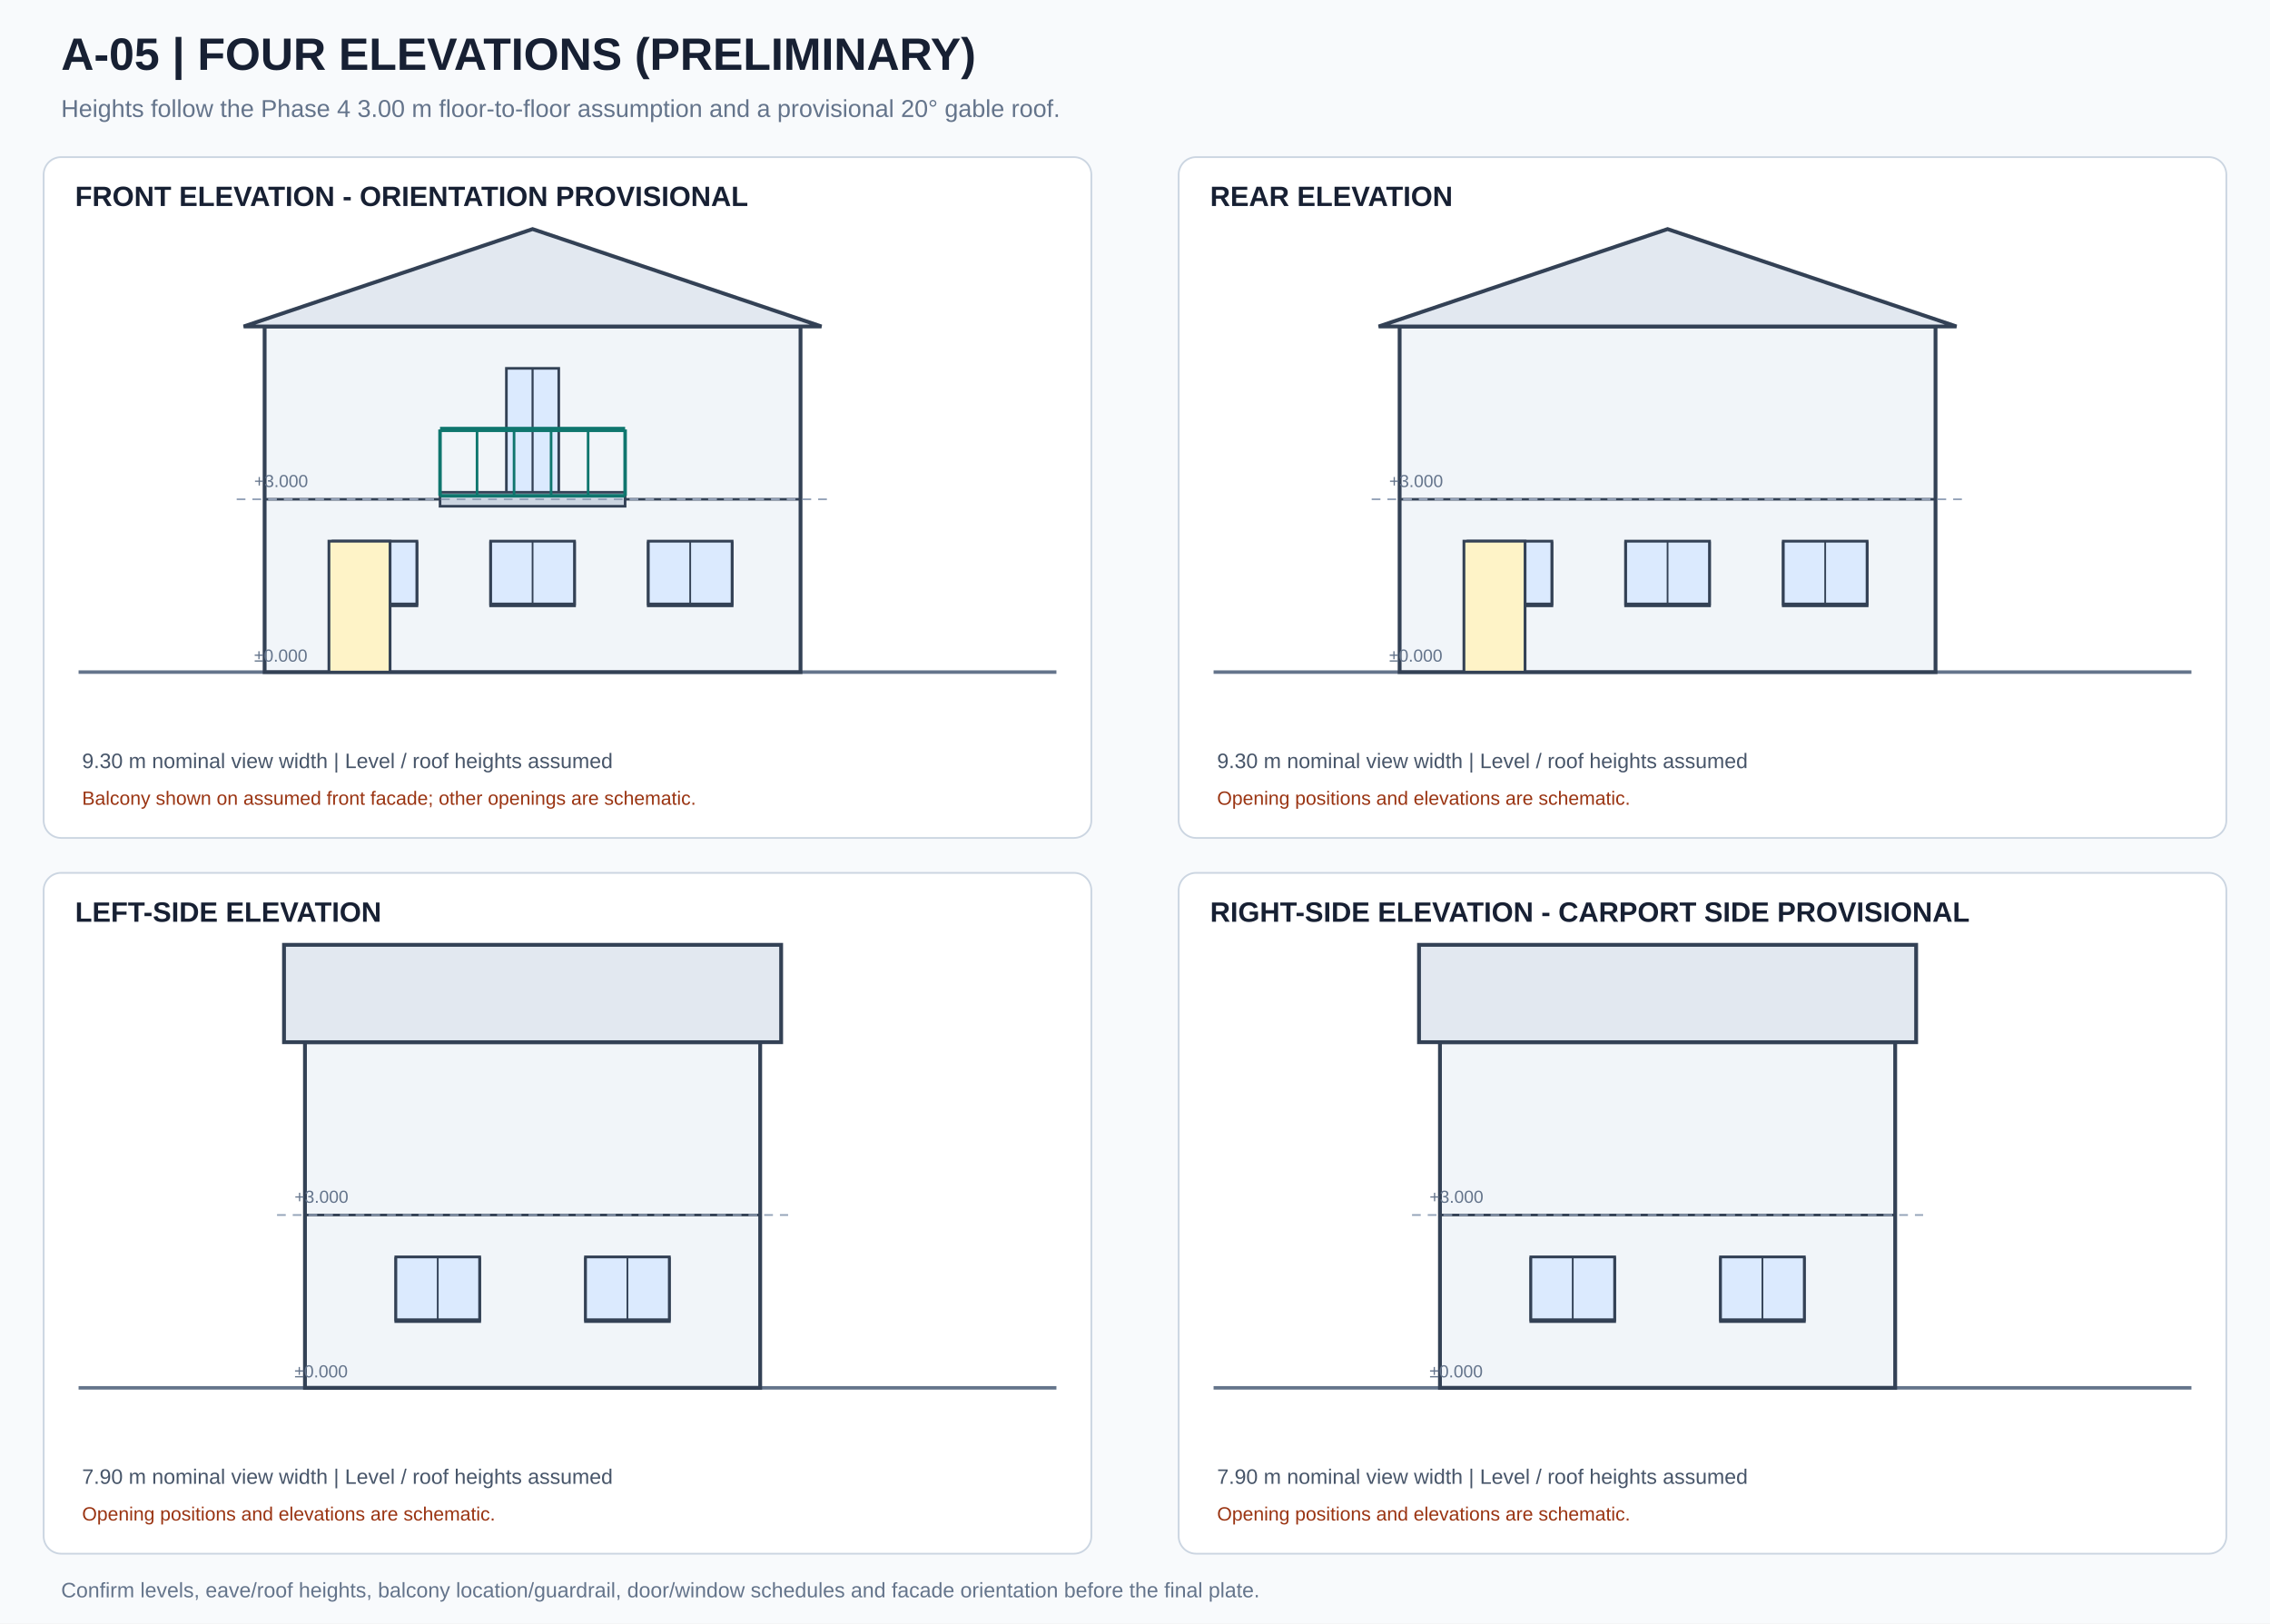
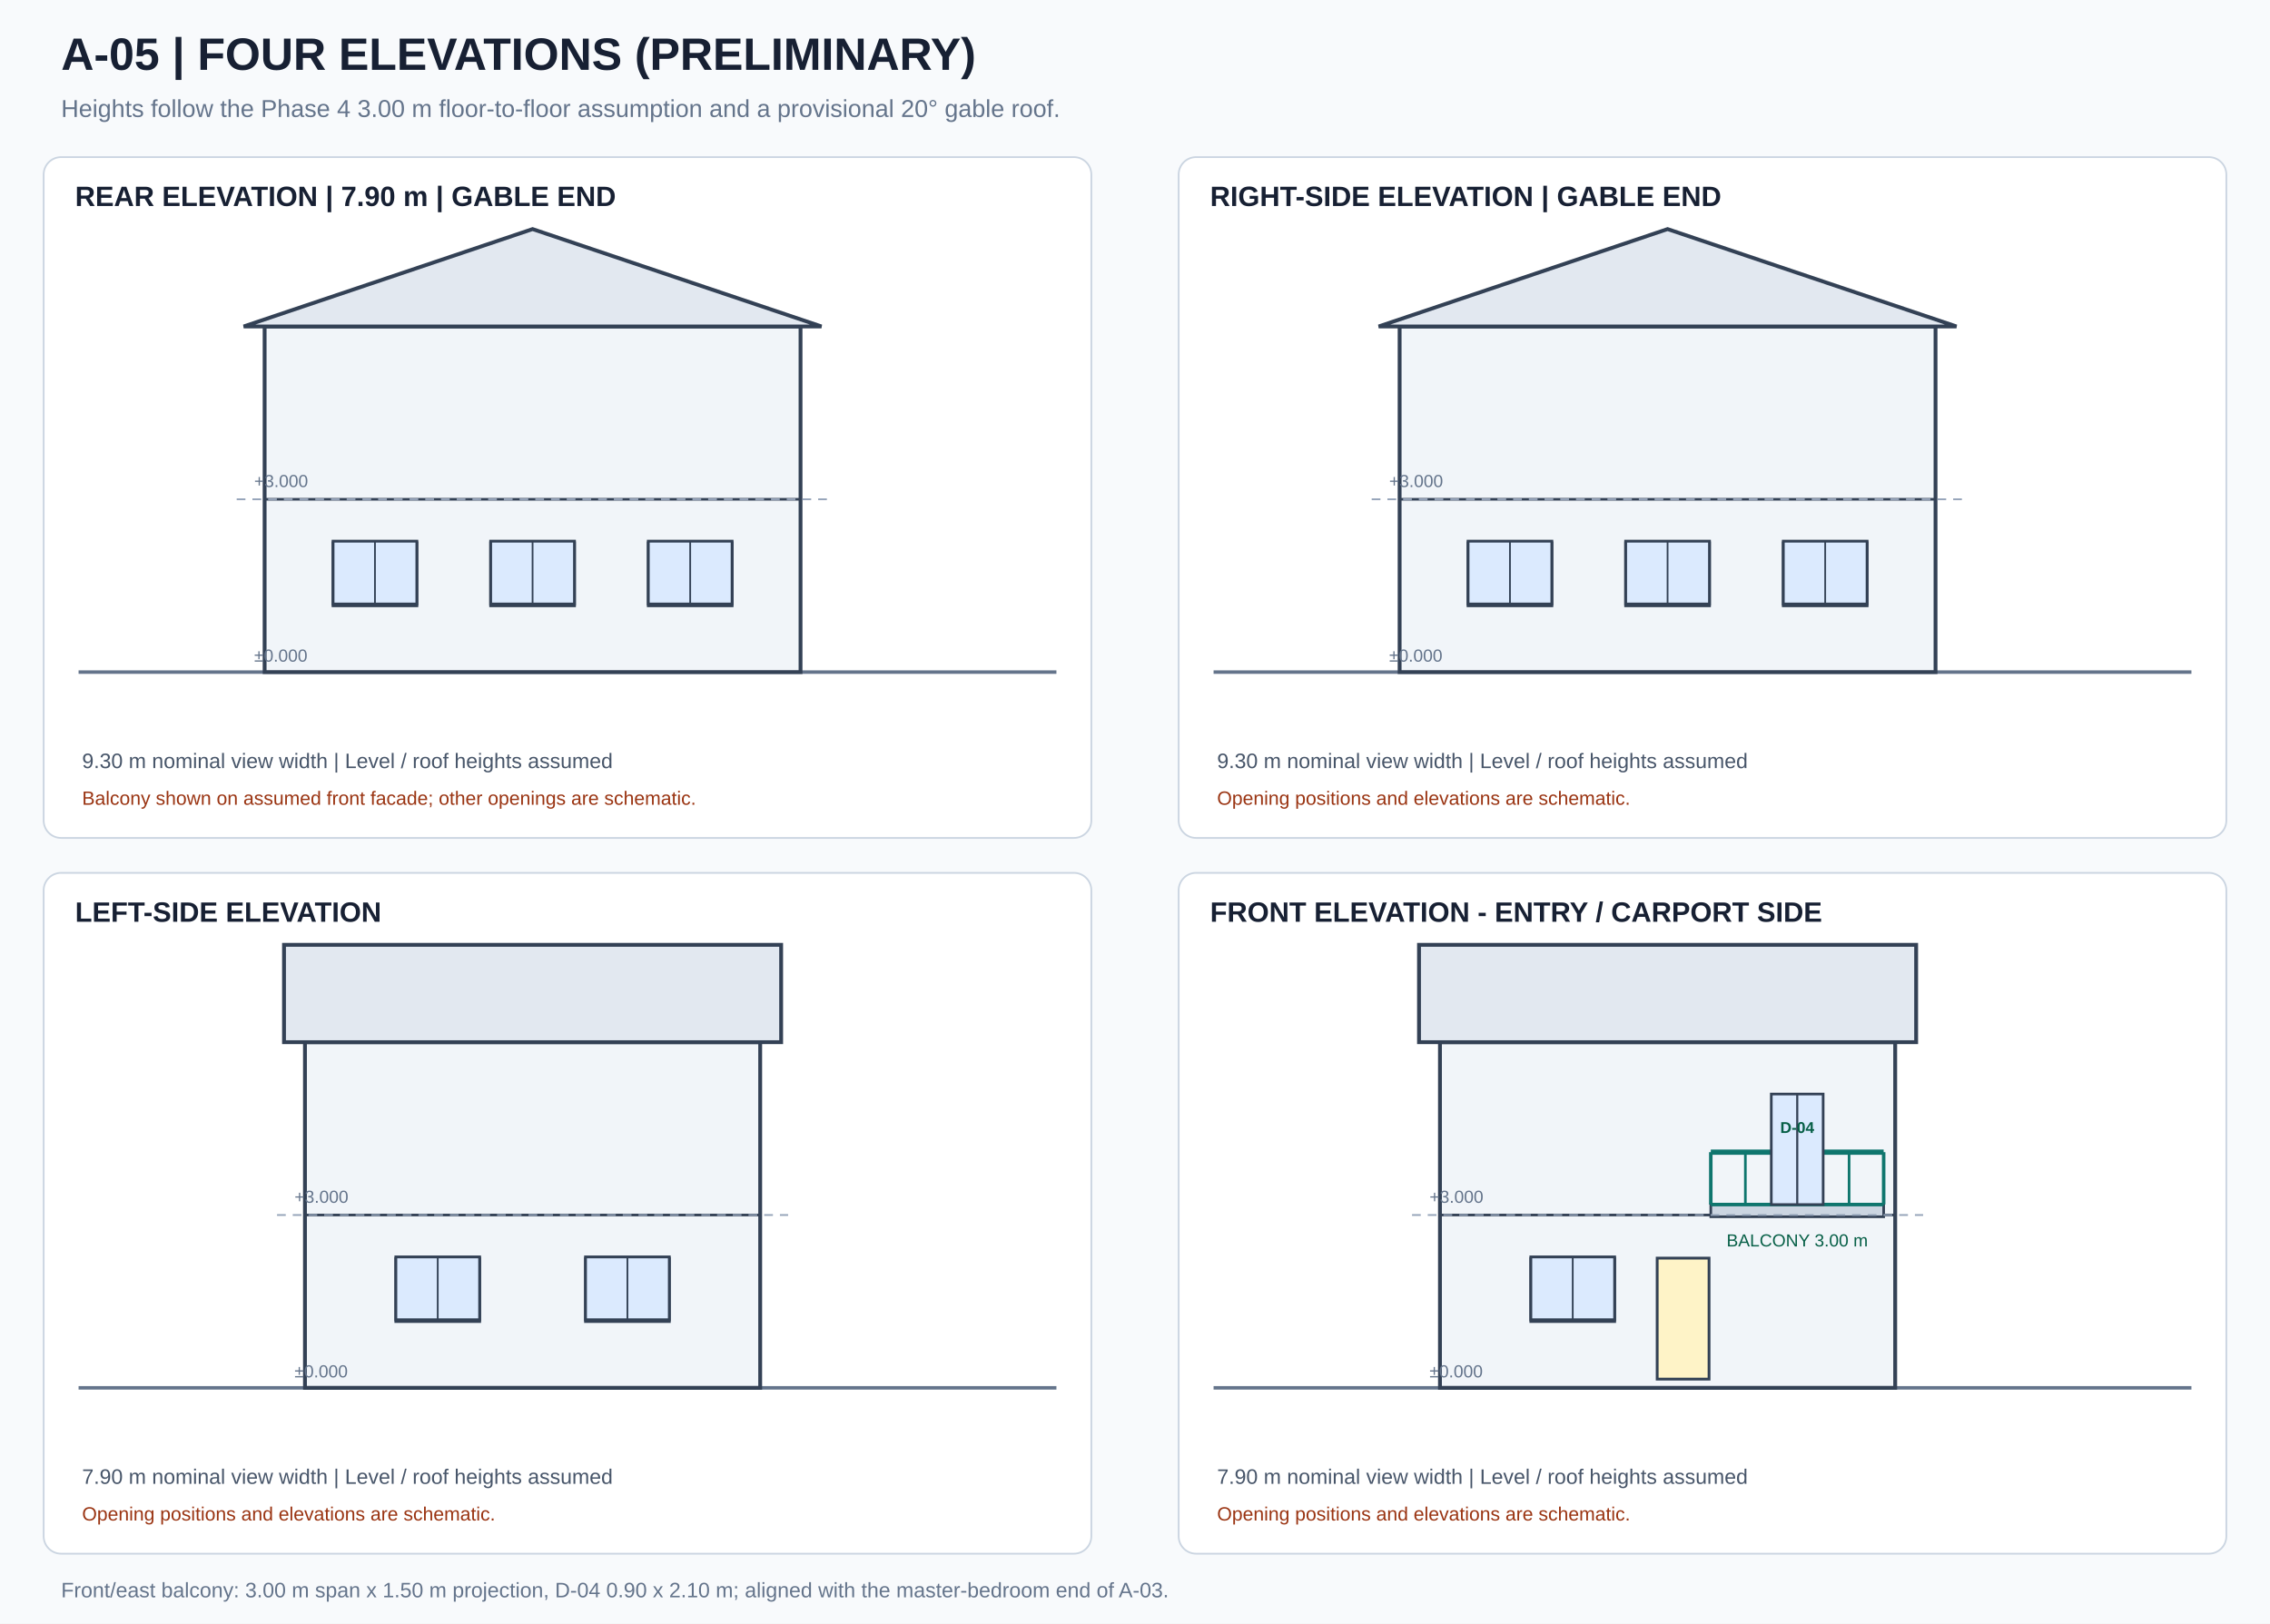
- <svg xmlns="http://www.w3.org/2000/svg" width="1300" height="930" viewBox="0 0 1300 930" role="img" aria-labelledby="title desc">
+ <svg xmlns="http://www.w3.org/2000/svg" data-front-facade="east" data-balcony-width-m="3.00" data-balcony-projection-m="1.50" data-balcony-offset-m="0.20" width="1300" height="930" viewBox="0 0 1300 930" role="img" aria-labelledby="title desc">
  <style>text{font-family:Arial,Helvetica,sans-serif}.title{font-size:26px;font-weight:700;fill:#172033}.sub{font-size:14px;fill:#64748b}</style>
  <rect width="1300" height="930" fill="#f8fafc" />
  <text class="title" x="35" y="40">A-05 | FOUR ELEVATIONS (PRELIMINARY)</text>
  <text class="sub" x="35" y="67">Heights follow the Phase 4 3.00 m floor-to-floor assumption and a provisional 20° gable roof.</text>
  <g>
    <rect x="25" y="90" width="600" height="390" rx="10" fill="#ffffff" stroke="#cbd5e1" />
-     <text x="43" y="118" font-size="16" font-weight="700" fill="#172033">FRONT ELEVATION - ORIENTATION PROVISIONAL</text>
+     <text x="43" y="118" font-size="16" font-weight="700" fill="#172033">REAR ELEVATION | 7.90 m | GABLE END</text>
    <line x1="45" y1="385" x2="605" y2="385" stroke="#64748b" stroke-width="2" />
    <rect x="151.55" y="187" width="306.9" height="198" fill="#f1f5f9" stroke="#334155" stroke-width="2.2" />
    <line x1="151.55" y1="286" x2="458.45" y2="286" stroke="#334155" stroke-width="1.5" />
-     <rect x="290" y="211" width="30" height="73" fill="#dbeafe" stroke="#334155" stroke-width="1.5" />
-     <line x1="305" y1="211" x2="305" y2="284" stroke="#334155" stroke-width="1.2" />
-     <rect x="252" y="282" width="106" height="8" fill="#cbd5e1" stroke="#334155" stroke-width="1.5" />
-     <line x1="252" y1="246" x2="358" y2="246" stroke="#0f766e" stroke-width="3" />
-     <line x1="252" y1="246" x2="252" y2="284" stroke="#0f766e" stroke-width="2" />
-     <line x1="273.2" y1="246" x2="273.2" y2="284" stroke="#0f766e" stroke-width="1.5" />
-     <line x1="294.4" y1="246" x2="294.4" y2="284" stroke="#0f766e" stroke-width="1.5" />
-     <line x1="315.6" y1="246" x2="315.6" y2="284" stroke="#0f766e" stroke-width="1.5" />
-     <line x1="336.8" y1="246" x2="336.8" y2="284" stroke="#0f766e" stroke-width="1.5" />
-     <line x1="358" y1="246" x2="358" y2="284" stroke="#0f766e" stroke-width="2" />
-     <line x1="252" y1="284" x2="358" y2="284" stroke="#0f766e" stroke-width="2" />
    <path d="M139.55 187 L305 131.23 L470.45 187 Z" fill="#e2e8f0" stroke="#334155" stroke-width="2.2" />
    <rect x="190.735" y="311" width="48" height="36" fill="#dbeafe" stroke="#334155" stroke-width="1.6" />
    <line x1="214.735" y1="311" x2="214.735" y2="347" stroke="#334155" />
    <rect x="190.735" y="310" width="48" height="36" fill="#dbeafe" stroke="#334155" stroke-width="1.6" />
    <line x1="214.735" y1="310" x2="214.735" y2="346" stroke="#334155" />
    <rect x="281" y="311" width="48" height="36" fill="#dbeafe" stroke="#334155" stroke-width="1.6" />
    <line x1="305" y1="311" x2="305" y2="347" stroke="#334155" />
    <rect x="281" y="310" width="48" height="36" fill="#dbeafe" stroke="#334155" stroke-width="1.6" />
    <line x1="305" y1="310" x2="305" y2="346" stroke="#334155" />
    <rect x="371.265" y="311" width="48" height="36" fill="#dbeafe" stroke="#334155" stroke-width="1.6" />
    <line x1="395.265" y1="311" x2="395.265" y2="347" stroke="#334155" />
    <rect x="371.265" y="310" width="48" height="36" fill="#dbeafe" stroke="#334155" stroke-width="1.6" />
    <line x1="395.265" y1="310" x2="395.265" y2="346" stroke="#334155" />
-     <rect x="188.378" y="310" width="35" height="75" fill="#fef3c7" stroke="#334155" stroke-width="1.6" />
    <line x1="135.55" y1="286" x2="474.45" y2="286" stroke="#94a3b8" stroke-dasharray="5 4" />
    <text x="145.55" y="279" font-size="10" fill="#64748b">+3.000</text>
    <text x="145.55" y="379" font-size="10" fill="#64748b">±0.000</text>
    <text x="47" y="440" font-size="12" fill="#475569">9.30 m nominal view width | Level / roof heights assumed</text>
    <text x="47" y="461" font-size="11" fill="#9a3412">Balcony shown on assumed front facade; other openings are schematic.</text>
  </g>
  <g>
    <rect x="675" y="90" width="600" height="390" rx="10" fill="#ffffff" stroke="#cbd5e1" />
-     <text x="693" y="118" font-size="16" font-weight="700" fill="#172033">REAR ELEVATION</text>
+     <text x="693" y="118" font-size="16" font-weight="700" fill="#172033">RIGHT-SIDE ELEVATION | GABLE END</text>
    <line x1="695" y1="385" x2="1255" y2="385" stroke="#64748b" stroke-width="2" />
    <rect x="801.55" y="187" width="306.9" height="198" fill="#f1f5f9" stroke="#334155" stroke-width="2.2" />
    <line x1="801.55" y1="286" x2="1108.45" y2="286" stroke="#334155" stroke-width="1.5" />
    <path d="M789.55 187 L955 131.23 L1120.45 187 Z" fill="#e2e8f0" stroke="#334155" stroke-width="2.2" />
    <rect x="840.735" y="311" width="48" height="36" fill="#dbeafe" stroke="#334155" stroke-width="1.6" />
    <line x1="864.735" y1="311" x2="864.735" y2="347" stroke="#334155" />
    <rect x="840.735" y="310" width="48" height="36" fill="#dbeafe" stroke="#334155" stroke-width="1.6" />
    <line x1="864.735" y1="310" x2="864.735" y2="346" stroke="#334155" />
    <rect x="931" y="311" width="48" height="36" fill="#dbeafe" stroke="#334155" stroke-width="1.6" />
    <line x1="955" y1="311" x2="955" y2="347" stroke="#334155" />
    <rect x="931" y="310" width="48" height="36" fill="#dbeafe" stroke="#334155" stroke-width="1.6" />
    <line x1="955" y1="310" x2="955" y2="346" stroke="#334155" />
    <rect x="1021.265" y="311" width="48" height="36" fill="#dbeafe" stroke="#334155" stroke-width="1.6" />
    <line x1="1045.265" y1="311" x2="1045.265" y2="347" stroke="#334155" />
    <rect x="1021.265" y="310" width="48" height="36" fill="#dbeafe" stroke="#334155" stroke-width="1.6" />
    <line x1="1045.265" y1="310" x2="1045.265" y2="346" stroke="#334155" />
-     <rect x="838.378" y="310" width="35" height="75" fill="#fef3c7" stroke="#334155" stroke-width="1.6" />
    <line x1="785.55" y1="286" x2="1124.45" y2="286" stroke="#94a3b8" stroke-dasharray="5 4" />
    <text x="795.55" y="279" font-size="10" fill="#64748b">+3.000</text>
    <text x="795.55" y="379" font-size="10" fill="#64748b">±0.000</text>
    <text x="697" y="440" font-size="12" fill="#475569">9.30 m nominal view width | Level / roof heights assumed</text>
    <text x="697" y="461" font-size="11" fill="#9a3412">Opening positions and elevations are schematic.</text>
  </g>
  <g>
    <rect x="25" y="500" width="600" height="390" rx="10" fill="#ffffff" stroke="#cbd5e1" />
    <text x="43" y="528" font-size="16" font-weight="700" fill="#172033">LEFT-SIDE ELEVATION</text>
    <line x1="45" y1="795" x2="605" y2="795" stroke="#64748b" stroke-width="2" />
    <rect x="174.65" y="597" width="260.7" height="198" fill="#f1f5f9" stroke="#334155" stroke-width="2.2" />
    <line x1="174.65" y1="696" x2="435.35" y2="696" stroke="#334155" stroke-width="1.5" />
    <rect x="162.65" y="541.23" width="284.7" height="55.77" fill="#e2e8f0" stroke="#334155" stroke-width="2.2" />
    <line x1="162.65" y1="597" x2="447.35" y2="597" stroke="#334155" stroke-width="2" />
    <rect x="226.688" y="721" width="48" height="36" fill="#dbeafe" stroke="#334155" stroke-width="1.6" />
    <line x1="250.688" y1="721" x2="250.688" y2="757" stroke="#334155" />
    <rect x="226.688" y="720" width="48" height="36" fill="#dbeafe" stroke="#334155" stroke-width="1.6" />
    <line x1="250.688" y1="720" x2="250.688" y2="756" stroke="#334155" />
    <rect x="335.312" y="721" width="48" height="36" fill="#dbeafe" stroke="#334155" stroke-width="1.6" />
    <line x1="359.312" y1="721" x2="359.312" y2="757" stroke="#334155" />
    <rect x="335.312" y="720" width="48" height="36" fill="#dbeafe" stroke="#334155" stroke-width="1.6" />
    <line x1="359.312" y1="720" x2="359.312" y2="756" stroke="#334155" />
    <line x1="158.65" y1="696" x2="451.35" y2="696" stroke="#94a3b8" stroke-dasharray="5 4" />
    <text x="168.65" y="689" font-size="10" fill="#64748b">+3.000</text>
    <text x="168.65" y="789" font-size="10" fill="#64748b">±0.000</text>
    <text x="47" y="850" font-size="12" fill="#475569">7.90 m nominal view width | Level / roof heights assumed</text>
    <text x="47" y="871" font-size="11" fill="#9a3412">Opening positions and elevations are schematic.</text>
  </g>
  <g>
    <rect x="675" y="500" width="600" height="390" rx="10" fill="#ffffff" stroke="#cbd5e1" />
-     <text x="693" y="528" font-size="16" font-weight="700" fill="#172033">RIGHT-SIDE ELEVATION - CARPORT SIDE PROVISIONAL</text>
+     <text x="693" y="528" font-size="16" font-weight="700" fill="#172033">FRONT ELEVATION - ENTRY / CARPORT SIDE</text>
    <line x1="695" y1="795" x2="1255" y2="795" stroke="#64748b" stroke-width="2" />
    <rect x="824.65" y="597" width="260.7" height="198" fill="#f1f5f9" stroke="#334155" stroke-width="2.2" />
    <line x1="824.65" y1="696" x2="1085.35" y2="696" stroke="#334155" stroke-width="1.5" />
    <rect x="812.65" y="541.23" width="284.7" height="55.77" fill="#e2e8f0" stroke="#334155" stroke-width="2.2" />
    <line x1="812.65" y1="597" x2="1097.35" y2="597" stroke="#334155" stroke-width="2" />
    <rect x="876.688" y="721" width="48" height="36" fill="#dbeafe" stroke="#334155" stroke-width="1.6" />
    <line x1="900.688" y1="721" x2="900.688" y2="757" stroke="#334155" />
    <rect x="876.688" y="720" width="48" height="36" fill="#dbeafe" stroke="#334155" stroke-width="1.6" />
    <line x1="900.688" y1="720" x2="900.688" y2="756" stroke="#334155" />
-     <rect x="985.312" y="721" width="48" height="36" fill="#dbeafe" stroke="#334155" stroke-width="1.6" />
-     <line x1="1009.312" y1="721" x2="1009.312" y2="757" stroke="#334155" />
-     <rect x="985.312" y="720" width="48" height="36" fill="#dbeafe" stroke="#334155" stroke-width="1.6" />
-     <line x1="1009.312" y1="720" x2="1009.312" y2="756" stroke="#334155" />
+     <rect x="949.05" y="720.7" width="29.7" height="69.3" fill="#fef3c7" stroke="#334155" stroke-width="1.6" />
+     <g id="front-balcony-elevation">
+       <rect x="979.75" y="690" width="99" height="7" fill="#cbd5e1" stroke="#334155" stroke-width="1.5" />
+       <line x1="979.75" y1="660" x2="1078.75" y2="660" stroke="#0f766e" stroke-width="3" />
+       <line x1="979.75" y1="660" x2="979.75" y2="690" stroke="#0f766e" stroke-width="2" />
+       <line x1="999.55" y1="660" x2="999.55" y2="690" stroke="#0f766e" stroke-width="1.5" />
+       <line x1="1019.35" y1="660" x2="1019.35" y2="690" stroke="#0f766e" stroke-width="1.5" />
+       <line x1="1039.15" y1="660" x2="1039.15" y2="690" stroke="#0f766e" stroke-width="1.5" />
+       <line x1="1058.95" y1="660" x2="1058.95" y2="690" stroke="#0f766e" stroke-width="1.5" />
+       <line x1="1078.75" y1="660" x2="1078.75" y2="690" stroke="#0f766e" stroke-width="2" />
+       <line x1="979.75" y1="690" x2="1078.75" y2="690" stroke="#0f766e" stroke-width="2" />
+       <rect x="1014.4" y="626.7" width="29.7" height="63.3" fill="#dbeafe" stroke="#334155" stroke-width="1.5" />
+       <line x1="1029.25" y1="626.7" x2="1029.25" y2="690" stroke="#334155" stroke-width="1.2" />
+       <text x="1029.25" y="649" text-anchor="middle" font-size="9" font-weight="700" fill="#065f46">D-04</text>
+       <text x="1029.25" y="714" text-anchor="middle" font-size="10" fill="#065f46">BALCONY 3.00 m</text>
+     </g>
    <line x1="808.65" y1="696" x2="1101.35" y2="696" stroke="#94a3b8" stroke-dasharray="5 4" />
    <text x="818.65" y="689" font-size="10" fill="#64748b">+3.000</text>
    <text x="818.65" y="789" font-size="10" fill="#64748b">±0.000</text>
    <text x="697" y="850" font-size="12" fill="#475569">7.90 m nominal view width | Level / roof heights assumed</text>
    <text x="697" y="871" font-size="11" fill="#9a3412">Opening positions and elevations are schematic.</text>
  </g>
-   <text x="35" y="915" font-size="12" fill="#64748b">Confirm levels, eave/roof heights, balcony location/guardrail, door/window schedules and facade orientation before the final plate.</text>
+   <text x="35" y="915" font-size="12" fill="#64748b">Front/east balcony: 3.00 m span x 1.50 m projection, D-04 0.90 x 2.10 m; aligned with the master-bedroom end of A-03.</text>
</svg>
